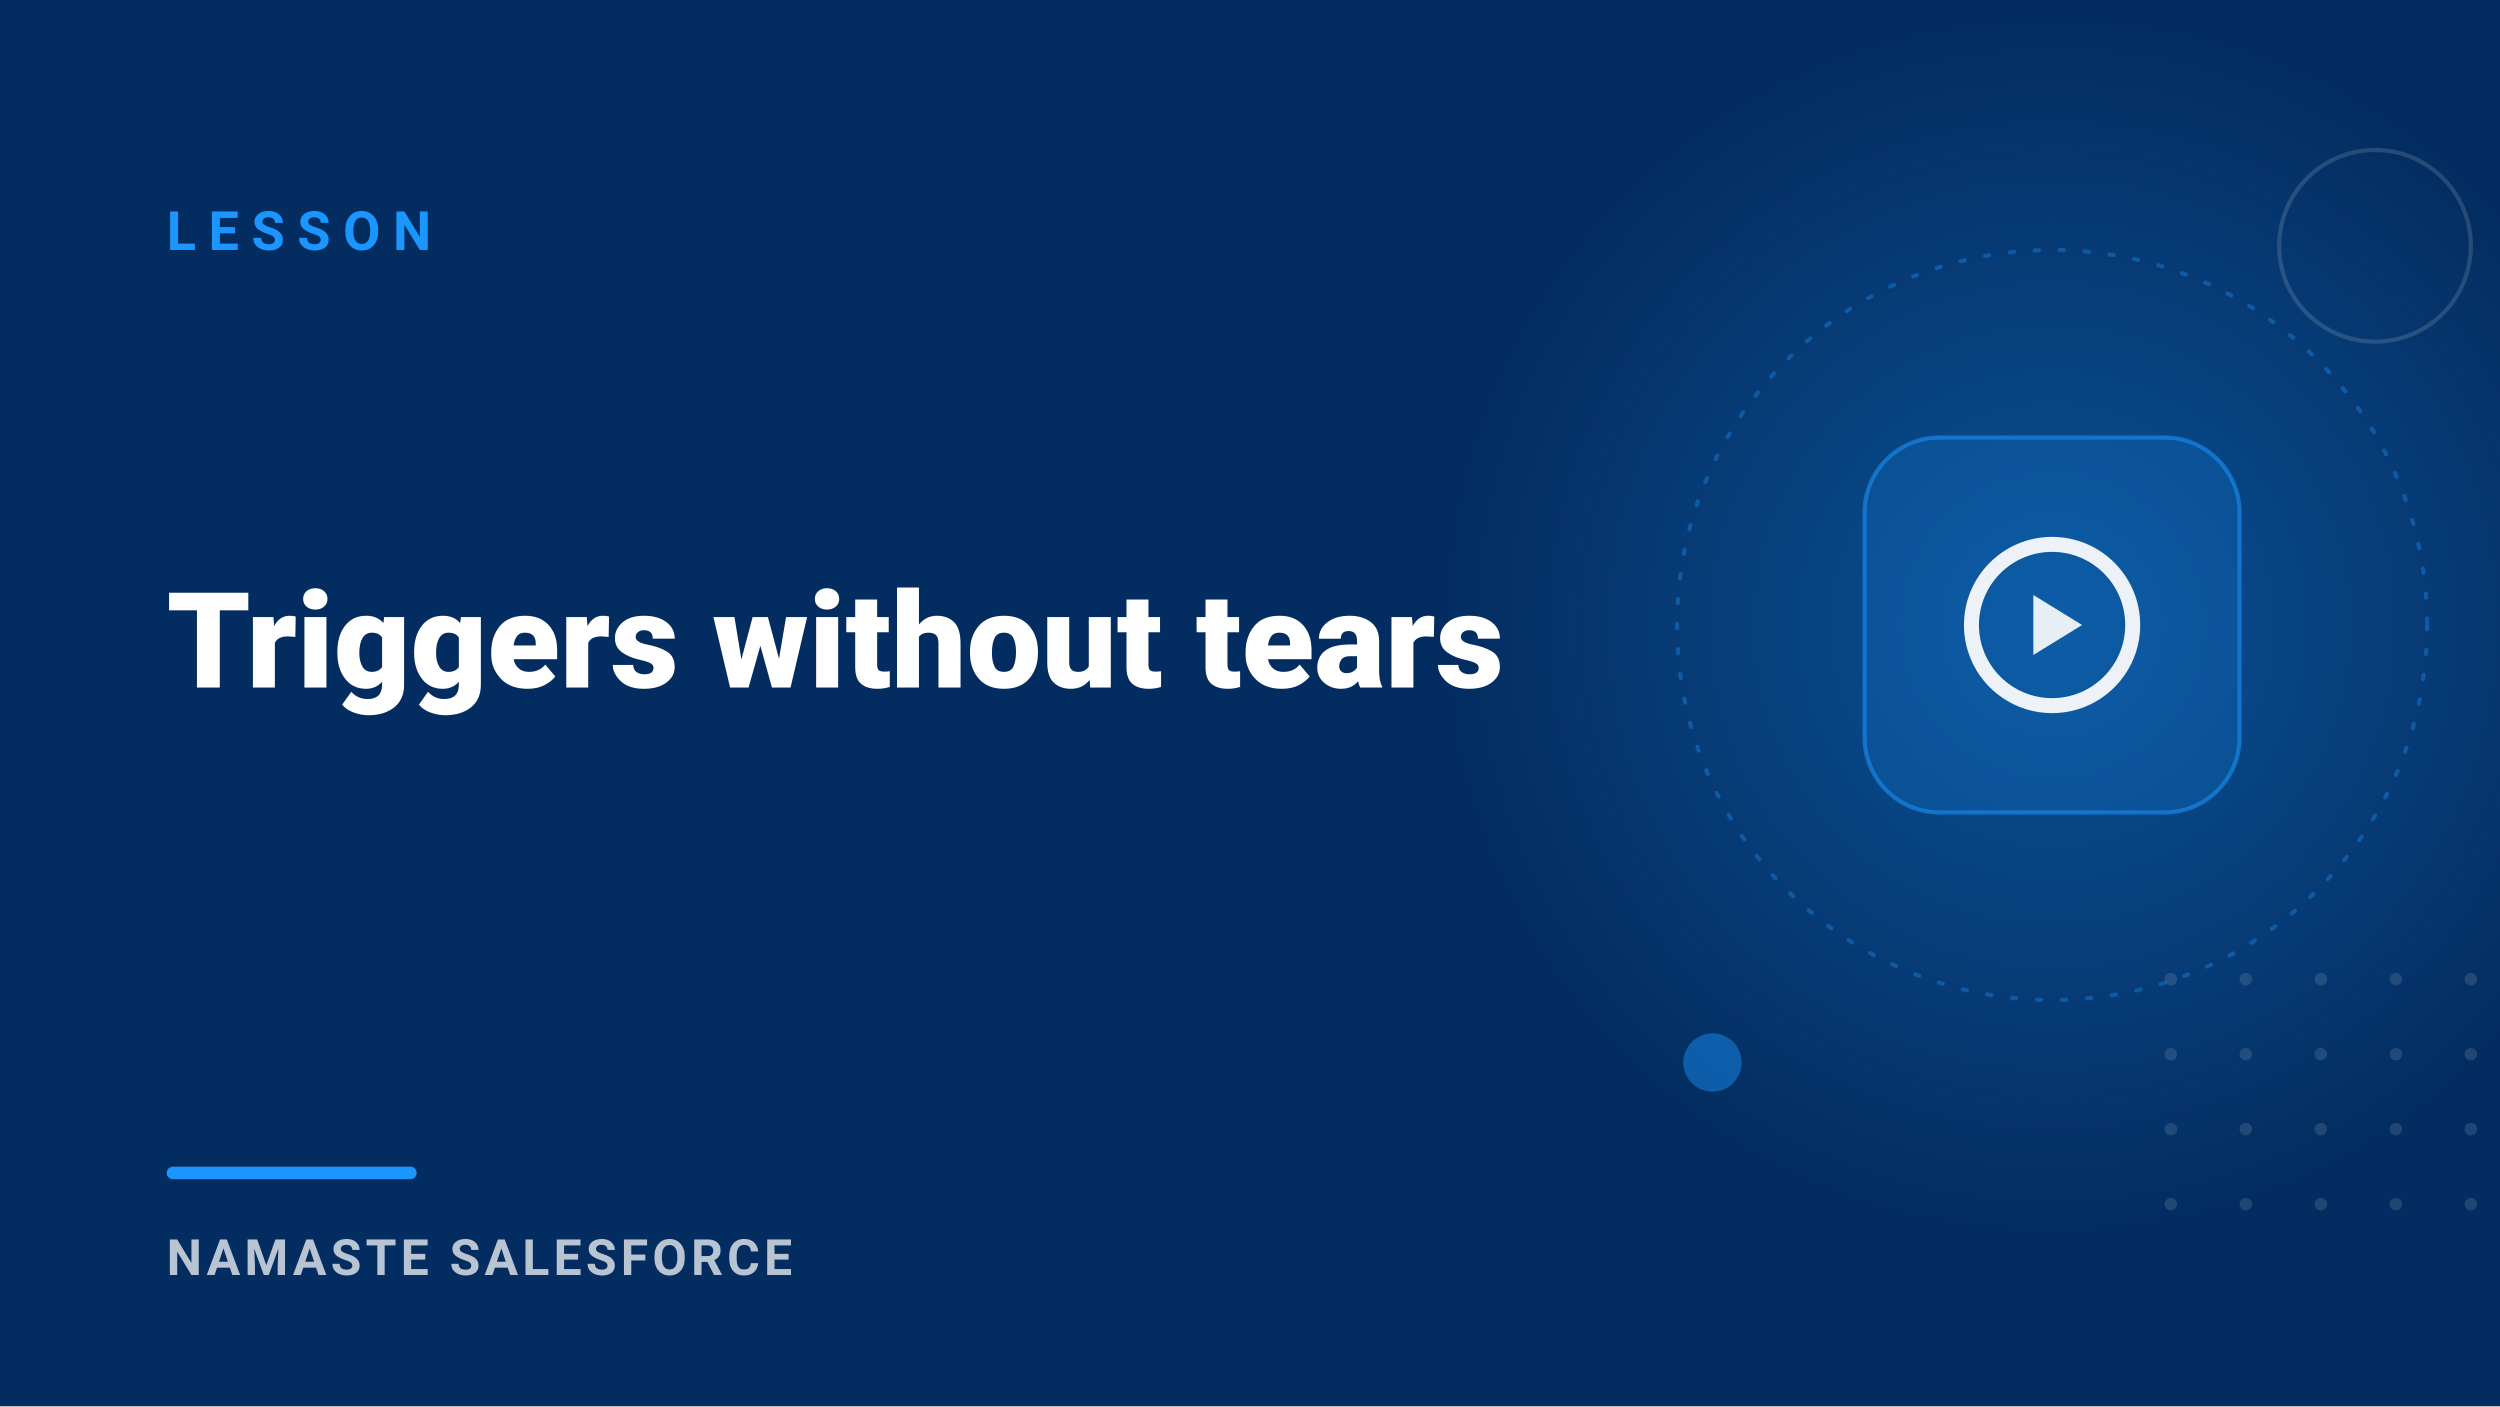
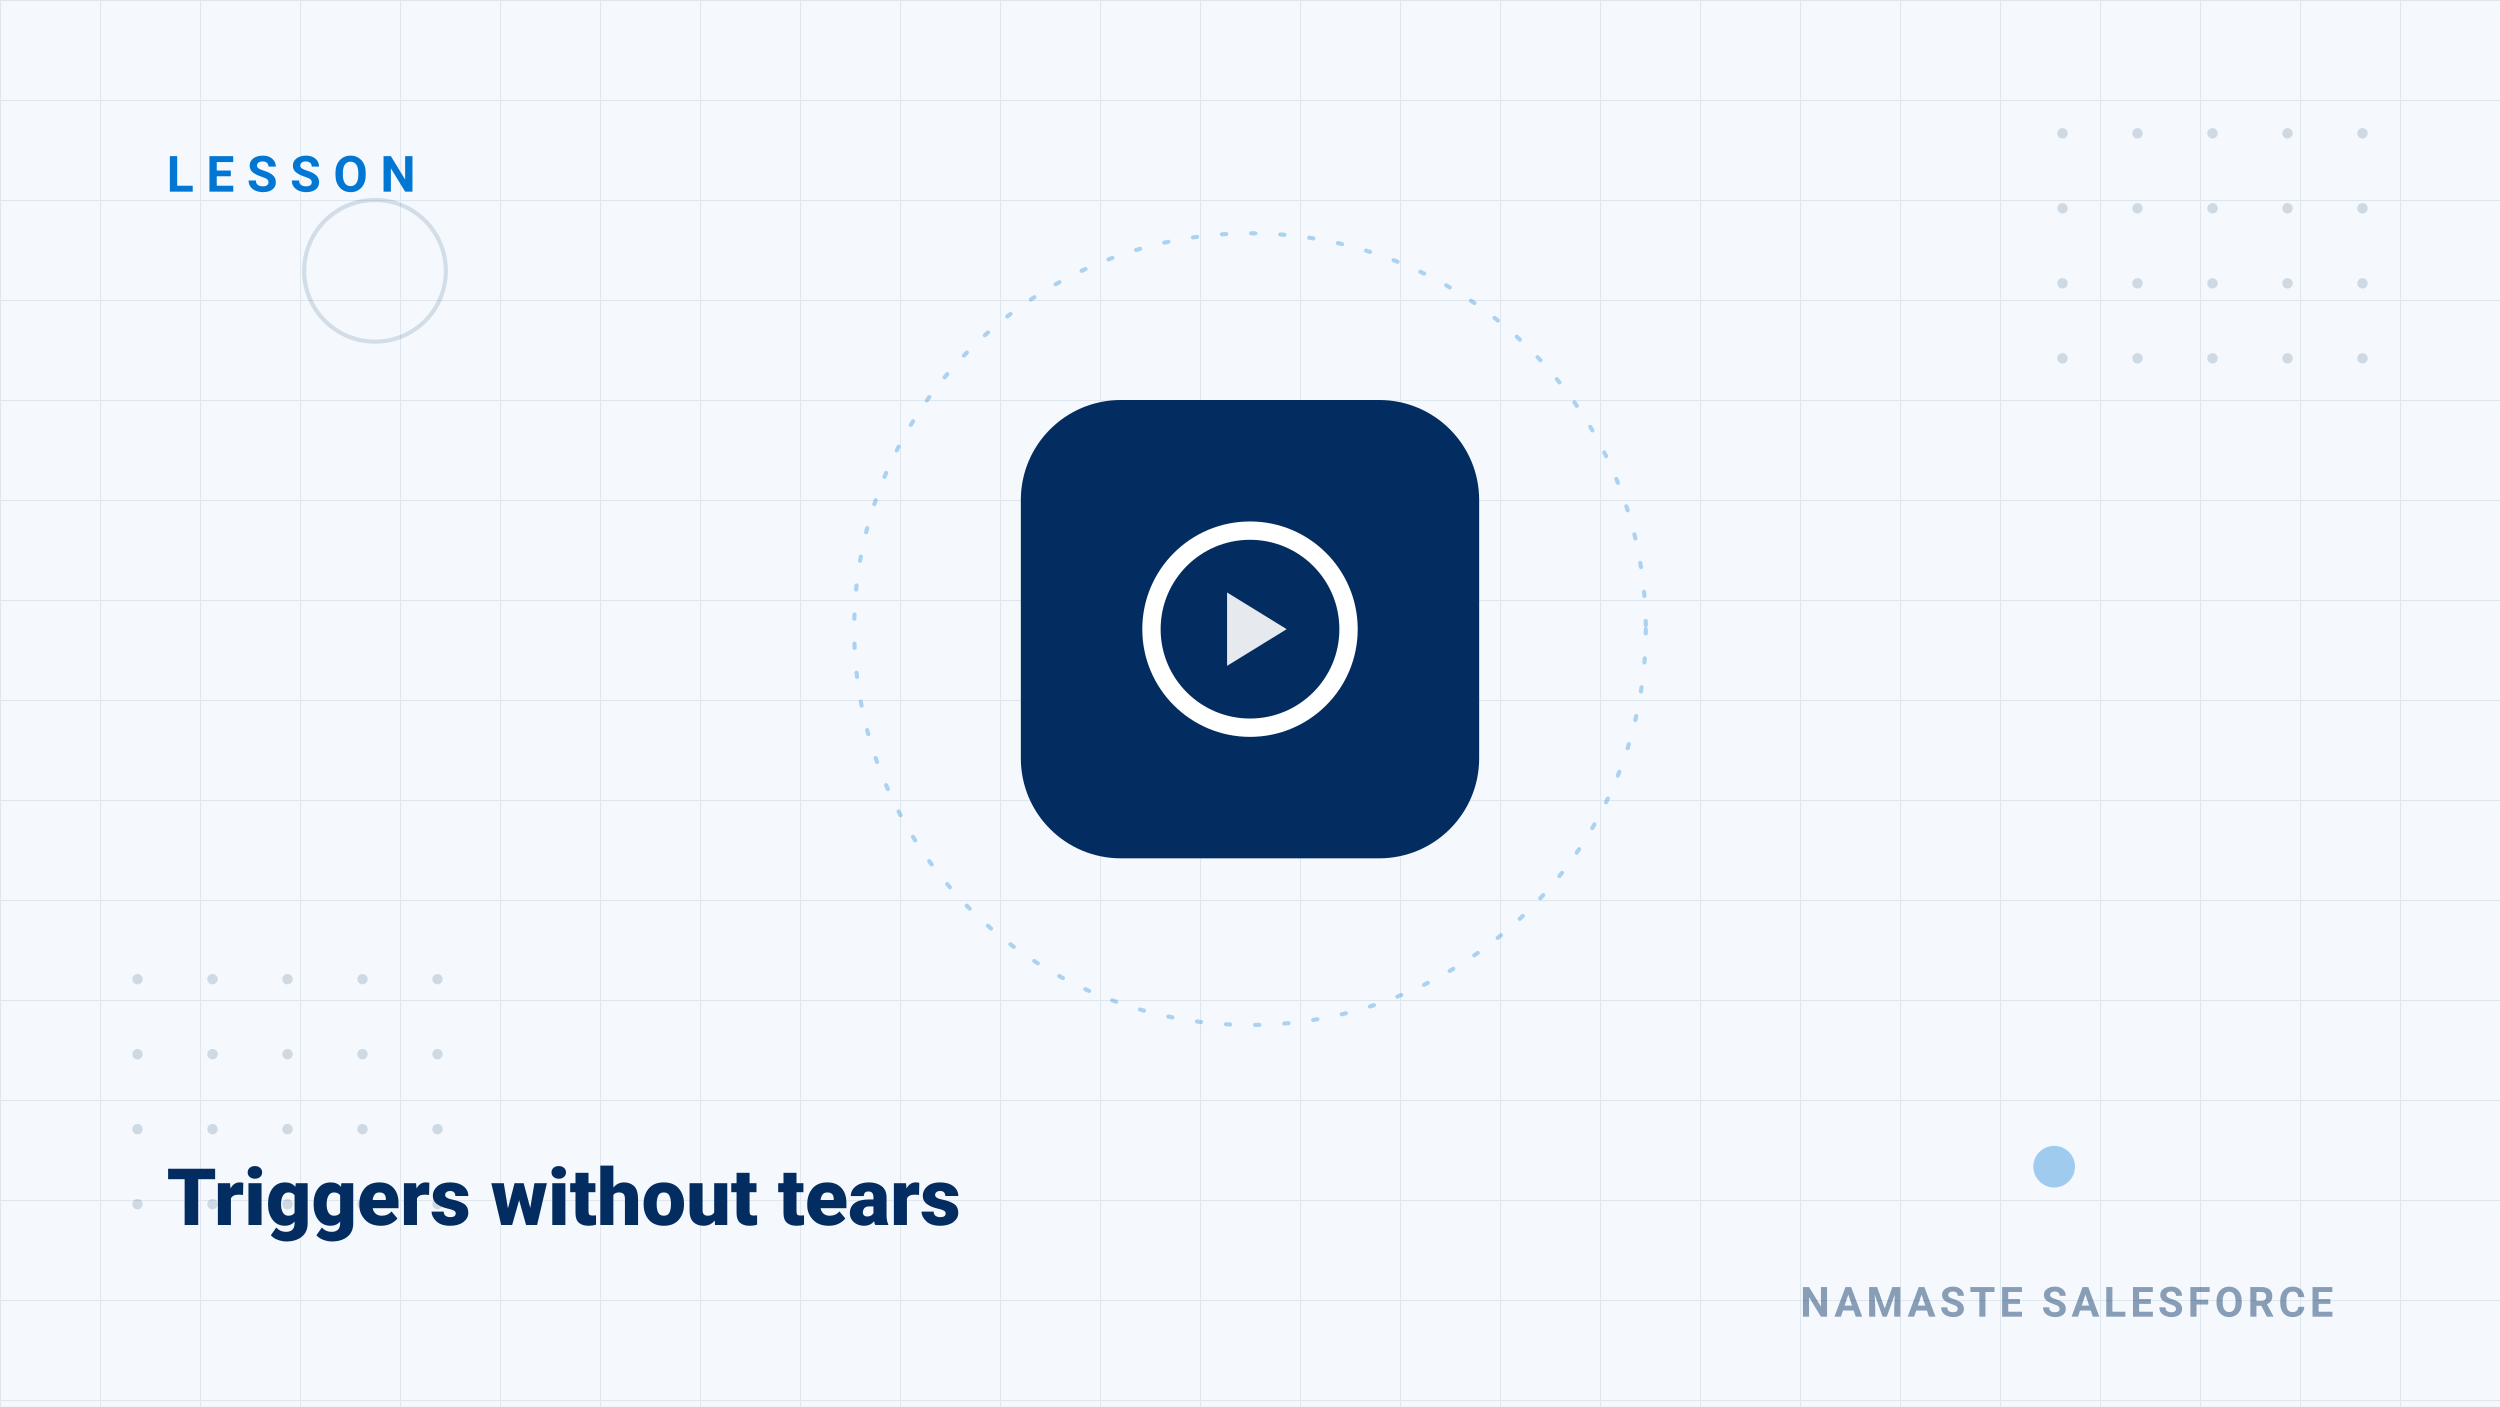
<svg xmlns="http://www.w3.org/2000/svg" viewBox="0 0 1200 675" font-family="Figtree,-apple-system,'Segoe UI',Roboto,sans-serif">
  <defs>
-     <radialGradient id="glow" cx="0.5" cy="0.5" r="0.5">
-       <stop offset="0" stop-color="rgba(27,150,255,0.35)" />
-       <stop offset="1" stop-color="rgba(27,150,255,0)" />
-     </radialGradient>
-     <clipPath id="frame">
-       <rect width="1200" height="675" />
-     </clipPath>
+     <pattern id="lgrid" width="48" height="48" patternUnits="userSpaceOnUse">
+       <path d="M48 0H0v48" fill="none" stroke="rgba(3,45,96,0.09)" />
+     </pattern>
  </defs>
-   <rect width="1200" height="675" fill="#032d60" />
-   <g clip-path="url(#frame)">
-     <circle cx="985" cy="300" r="290" fill="url(#glow)" />
-     <circle cx="985" cy="300" r="180" fill="none" stroke="rgba(27,150,255,0.35)" stroke-width="2" stroke-dasharray="2 10" stroke-linecap="round" />
-     <circle cx="1140" cy="118" r="46" fill="none" stroke="rgba(255,255,255,0.14)" stroke-width="2" />
-     <circle cx="822" cy="510" r="14" fill="rgba(27,150,255,0.45)" />
-     <g fill="rgba(255,255,255,0.12)" transform="translate(1042,470)">
-       <circle cx="0" cy="0" r="3" />
-       <circle cx="0" cy="36" r="3" />
-       <circle cx="0" cy="72" r="3" />
-       <circle cx="0" cy="108" r="3" />
-       <circle cx="36" cy="0" r="3" />
-       <circle cx="36" cy="36" r="3" />
-       <circle cx="36" cy="72" r="3" />
-       <circle cx="36" cy="108" r="3" />
-       <circle cx="72" cy="0" r="3" />
-       <circle cx="72" cy="36" r="3" />
-       <circle cx="72" cy="72" r="3" />
-       <circle cx="72" cy="108" r="3" />
-       <circle cx="108" cy="0" r="3" />
-       <circle cx="108" cy="36" r="3" />
-       <circle cx="108" cy="72" r="3" />
-       <circle cx="108" cy="108" r="3" />
-       <circle cx="144" cy="0" r="3" />
-       <circle cx="144" cy="36" r="3" />
-       <circle cx="144" cy="72" r="3" />
-       <circle cx="144" cy="108" r="3" />
-     </g>
-     <rect x="895" y="210" width="180" height="180" rx="36" fill="rgba(27,150,255,0.16)" stroke="rgba(27,150,255,0.55)" stroke-width="2" />
-     <g transform="translate(931,246) scale(4.5)" fill="none" stroke="rgba(255,255,255,0.92)" stroke-width="1.6" stroke-linecap="round" stroke-linejoin="round">
-       <circle cx="12" cy="12" r="8.6" />
-       <path d="M10 8.8v6.4l5.2-3.2L10 8.8z" fill="rgba(255,255,255,0.9)" stroke="none" />
-     </g>
+   <rect width="1200" height="675" fill="#f5f9fd" />
+   <rect width="1200" height="675" fill="url(#lgrid)" />
+   <g fill="rgba(3,45,96,0.16)" transform="translate(990,64)">
+     <circle cx="0" cy="0" r="2.5" />
+     <circle cx="0" cy="36" r="2.5" />
+     <circle cx="0" cy="72" r="2.5" />
+     <circle cx="0" cy="108" r="2.5" />
+     <circle cx="36" cy="0" r="2.5" />
+     <circle cx="36" cy="36" r="2.5" />
+     <circle cx="36" cy="72" r="2.5" />
+     <circle cx="36" cy="108" r="2.5" />
+     <circle cx="72" cy="0" r="2.5" />
+     <circle cx="72" cy="36" r="2.5" />
+     <circle cx="72" cy="72" r="2.5" />
+     <circle cx="72" cy="108" r="2.5" />
+     <circle cx="108" cy="0" r="2.5" />
+     <circle cx="108" cy="36" r="2.5" />
+     <circle cx="108" cy="72" r="2.5" />
+     <circle cx="108" cy="108" r="2.5" />
+     <circle cx="144" cy="0" r="2.5" />
+     <circle cx="144" cy="36" r="2.5" />
+     <circle cx="144" cy="72" r="2.5" />
+     <circle cx="144" cy="108" r="2.5" />
  </g>
-   <text x="80" y="120" font-size="26" font-weight="700" letter-spacing="6" fill="#1b96ff">LESSON</text>
-   <text x="80" y="330" font-size="64" font-weight="800" fill="#ffffff">
+   <g fill="rgba(3,45,96,0.16)" transform="translate(66,470)">
+     <circle cx="0" cy="0" r="2.5" />
+     <circle cx="0" cy="36" r="2.5" />
+     <circle cx="0" cy="72" r="2.5" />
+     <circle cx="0" cy="108" r="2.5" />
+     <circle cx="36" cy="0" r="2.5" />
+     <circle cx="36" cy="36" r="2.5" />
+     <circle cx="36" cy="72" r="2.5" />
+     <circle cx="36" cy="108" r="2.5" />
+     <circle cx="72" cy="0" r="2.5" />
+     <circle cx="72" cy="36" r="2.5" />
+     <circle cx="72" cy="72" r="2.5" />
+     <circle cx="72" cy="108" r="2.5" />
+     <circle cx="108" cy="0" r="2.5" />
+     <circle cx="108" cy="36" r="2.5" />
+     <circle cx="108" cy="72" r="2.5" />
+     <circle cx="108" cy="108" r="2.5" />
+     <circle cx="144" cy="0" r="2.5" />
+     <circle cx="144" cy="36" r="2.5" />
+     <circle cx="144" cy="72" r="2.5" />
+     <circle cx="144" cy="108" r="2.5" />
+   </g>
+   <circle cx="600" cy="302" r="190" fill="none" stroke="rgba(1,118,211,0.30)" stroke-width="2" stroke-dasharray="2 12" stroke-linecap="round" />
+   <circle cx="986" cy="560" r="10" fill="rgba(1,118,211,0.35)" />
+   <circle cx="180" cy="130" r="34" fill="none" stroke="rgba(3,45,96,0.14)" stroke-width="2" />
+   <rect x="490" y="192" width="220" height="220" rx="48" fill="#032d60" />
+   <g transform="translate(534,236) scale(5.5)" fill="none" stroke="#ffffff" stroke-width="1.6" stroke-linecap="round" stroke-linejoin="round">
+     <circle cx="12" cy="12" r="8.6" />
+     <path d="M10 8.8v6.4l5.2-3.2L10 8.8z" fill="rgba(255,255,255,0.9)" stroke="none" />
+   </g>
+   <text x="80" y="92" font-size="24" font-weight="700" letter-spacing="6" fill="#0176d3">LESSON</text>
+   <text x="80" y="588" font-size="38" font-weight="800" fill="#032d60">
    <tspan x="80" dy="0">Triggers without tears</tspan>
  </text>
-   <rect x="80" y="560" width="120" height="6" rx="3" fill="#1b96ff" />
-   <text x="80" y="612" font-size="24" font-weight="600" letter-spacing="2" fill="rgba(244,246,248,0.75)">NAMASTE SALESFORCE</text>
+   <text x="1120" y="632" font-size="20" font-weight="600" letter-spacing="2" fill="rgba(3,45,96,0.45)" text-anchor="end">NAMASTE SALESFORCE</text>
</svg>
